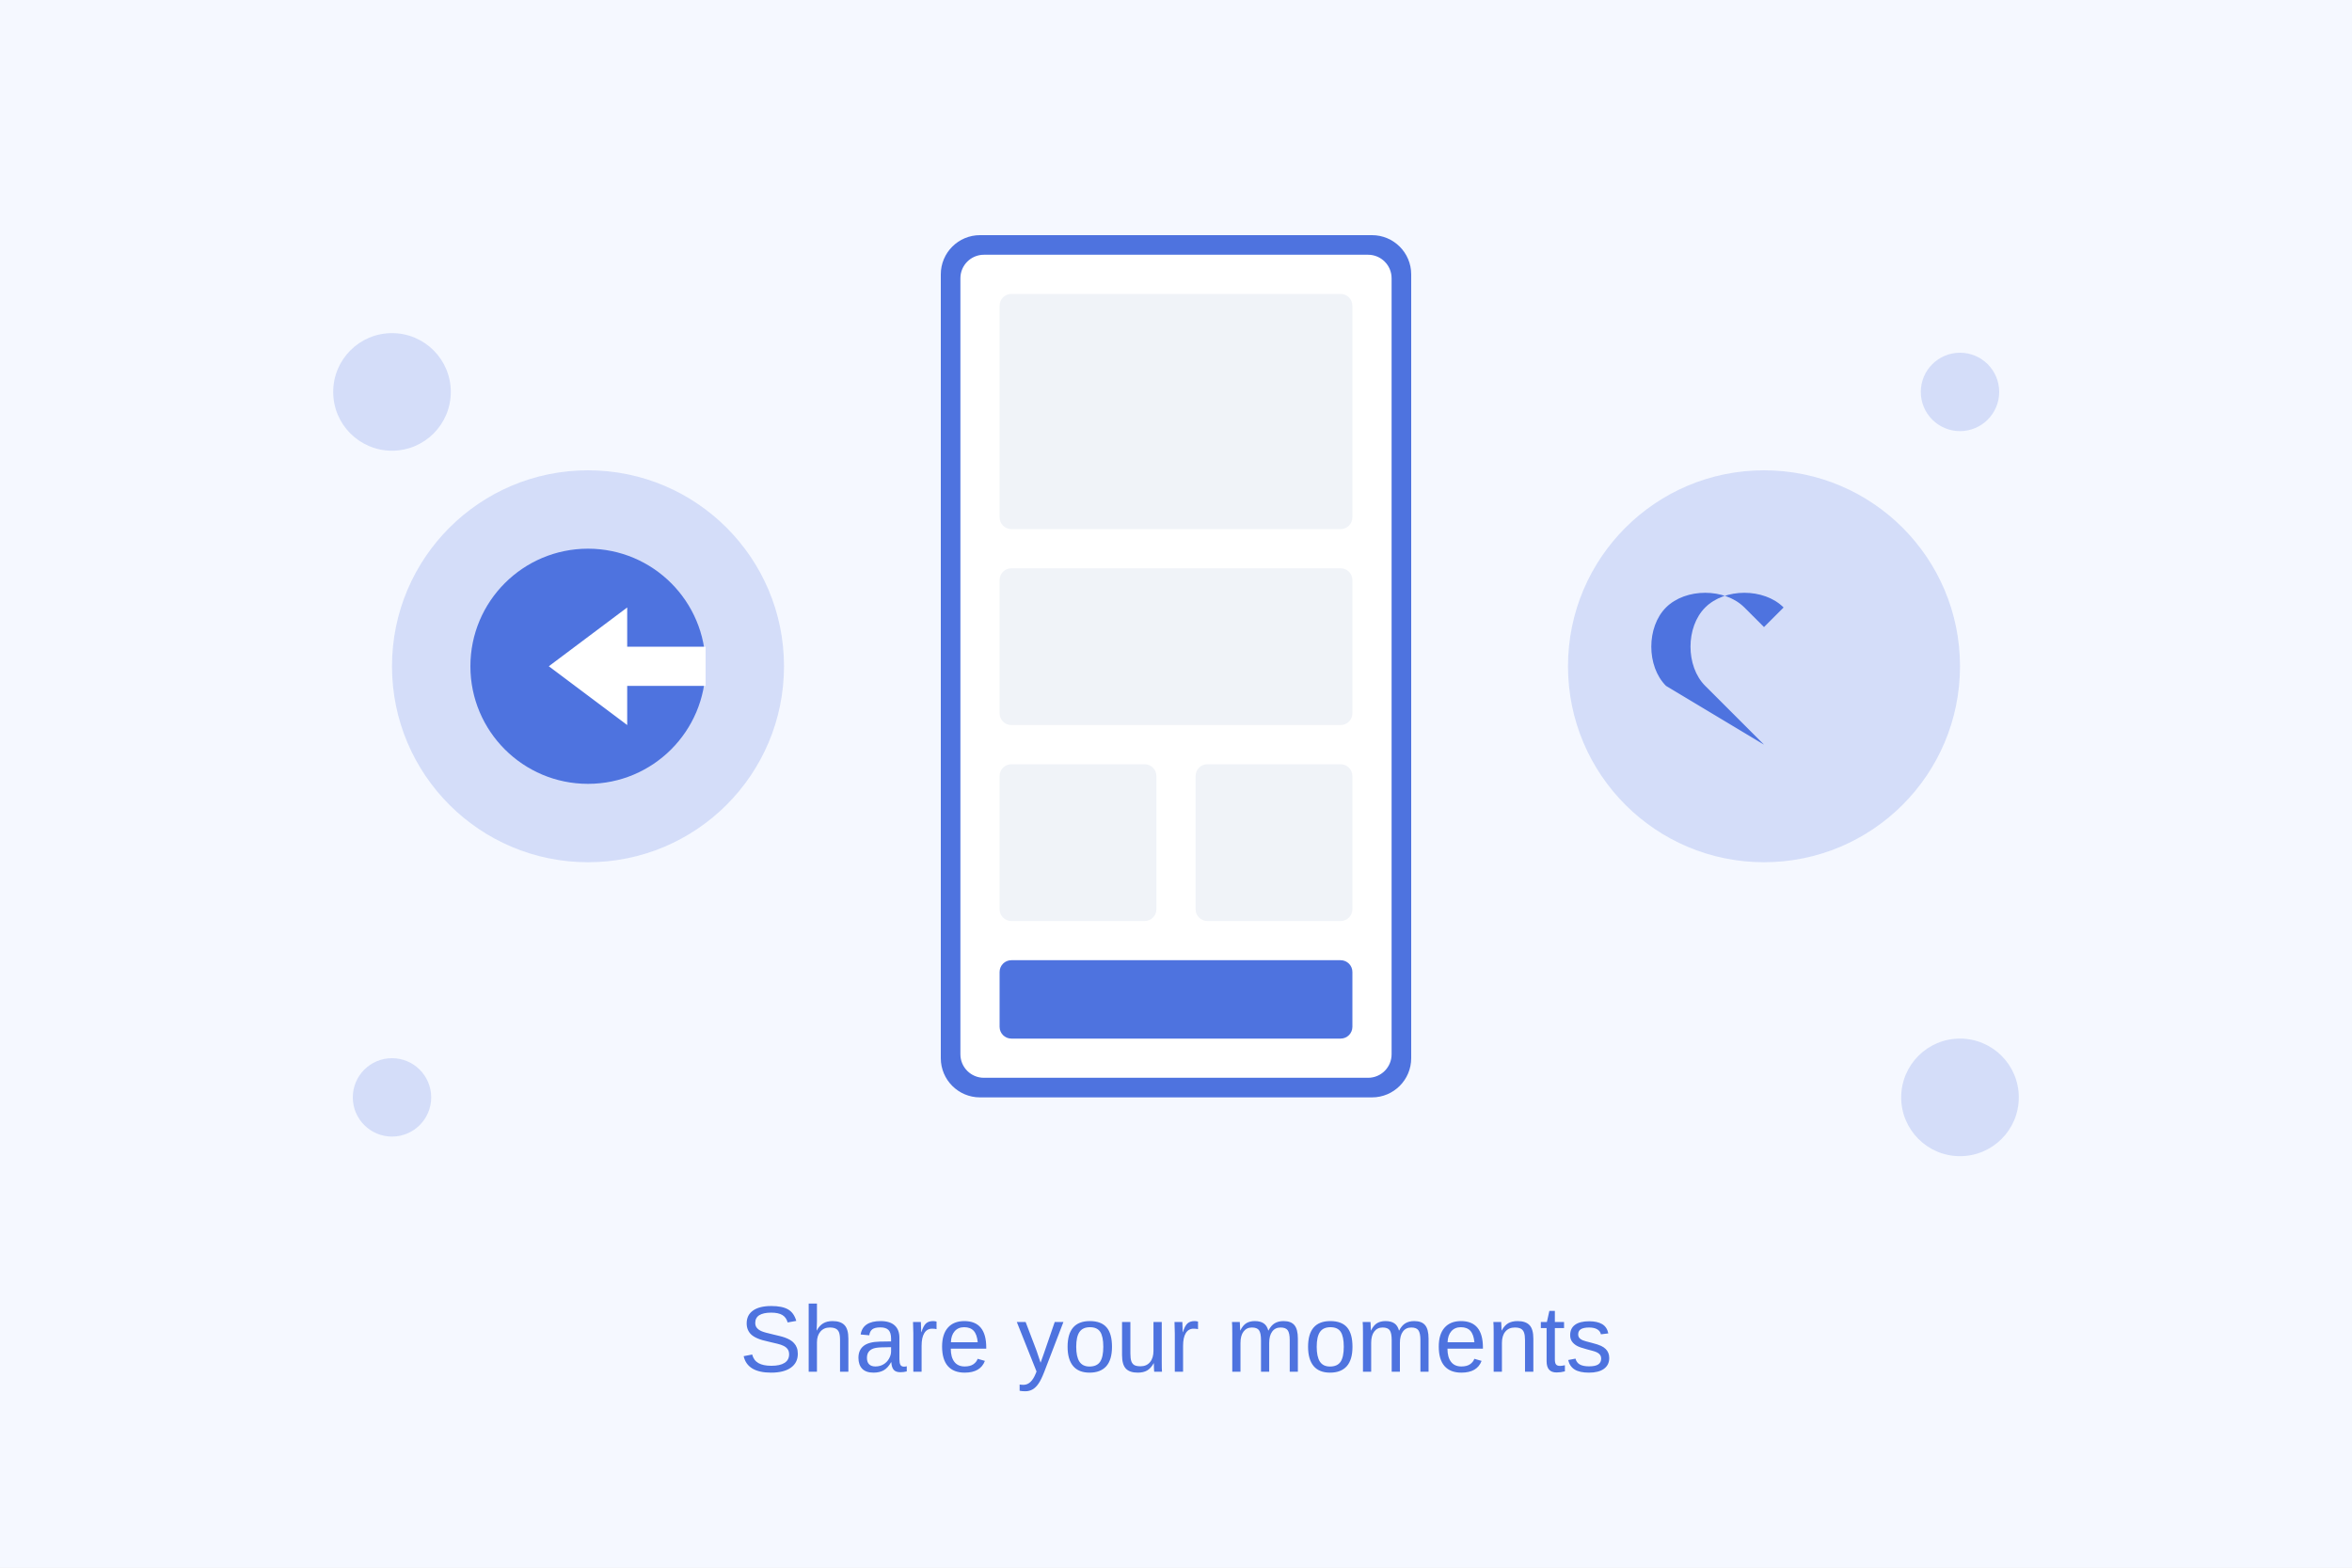
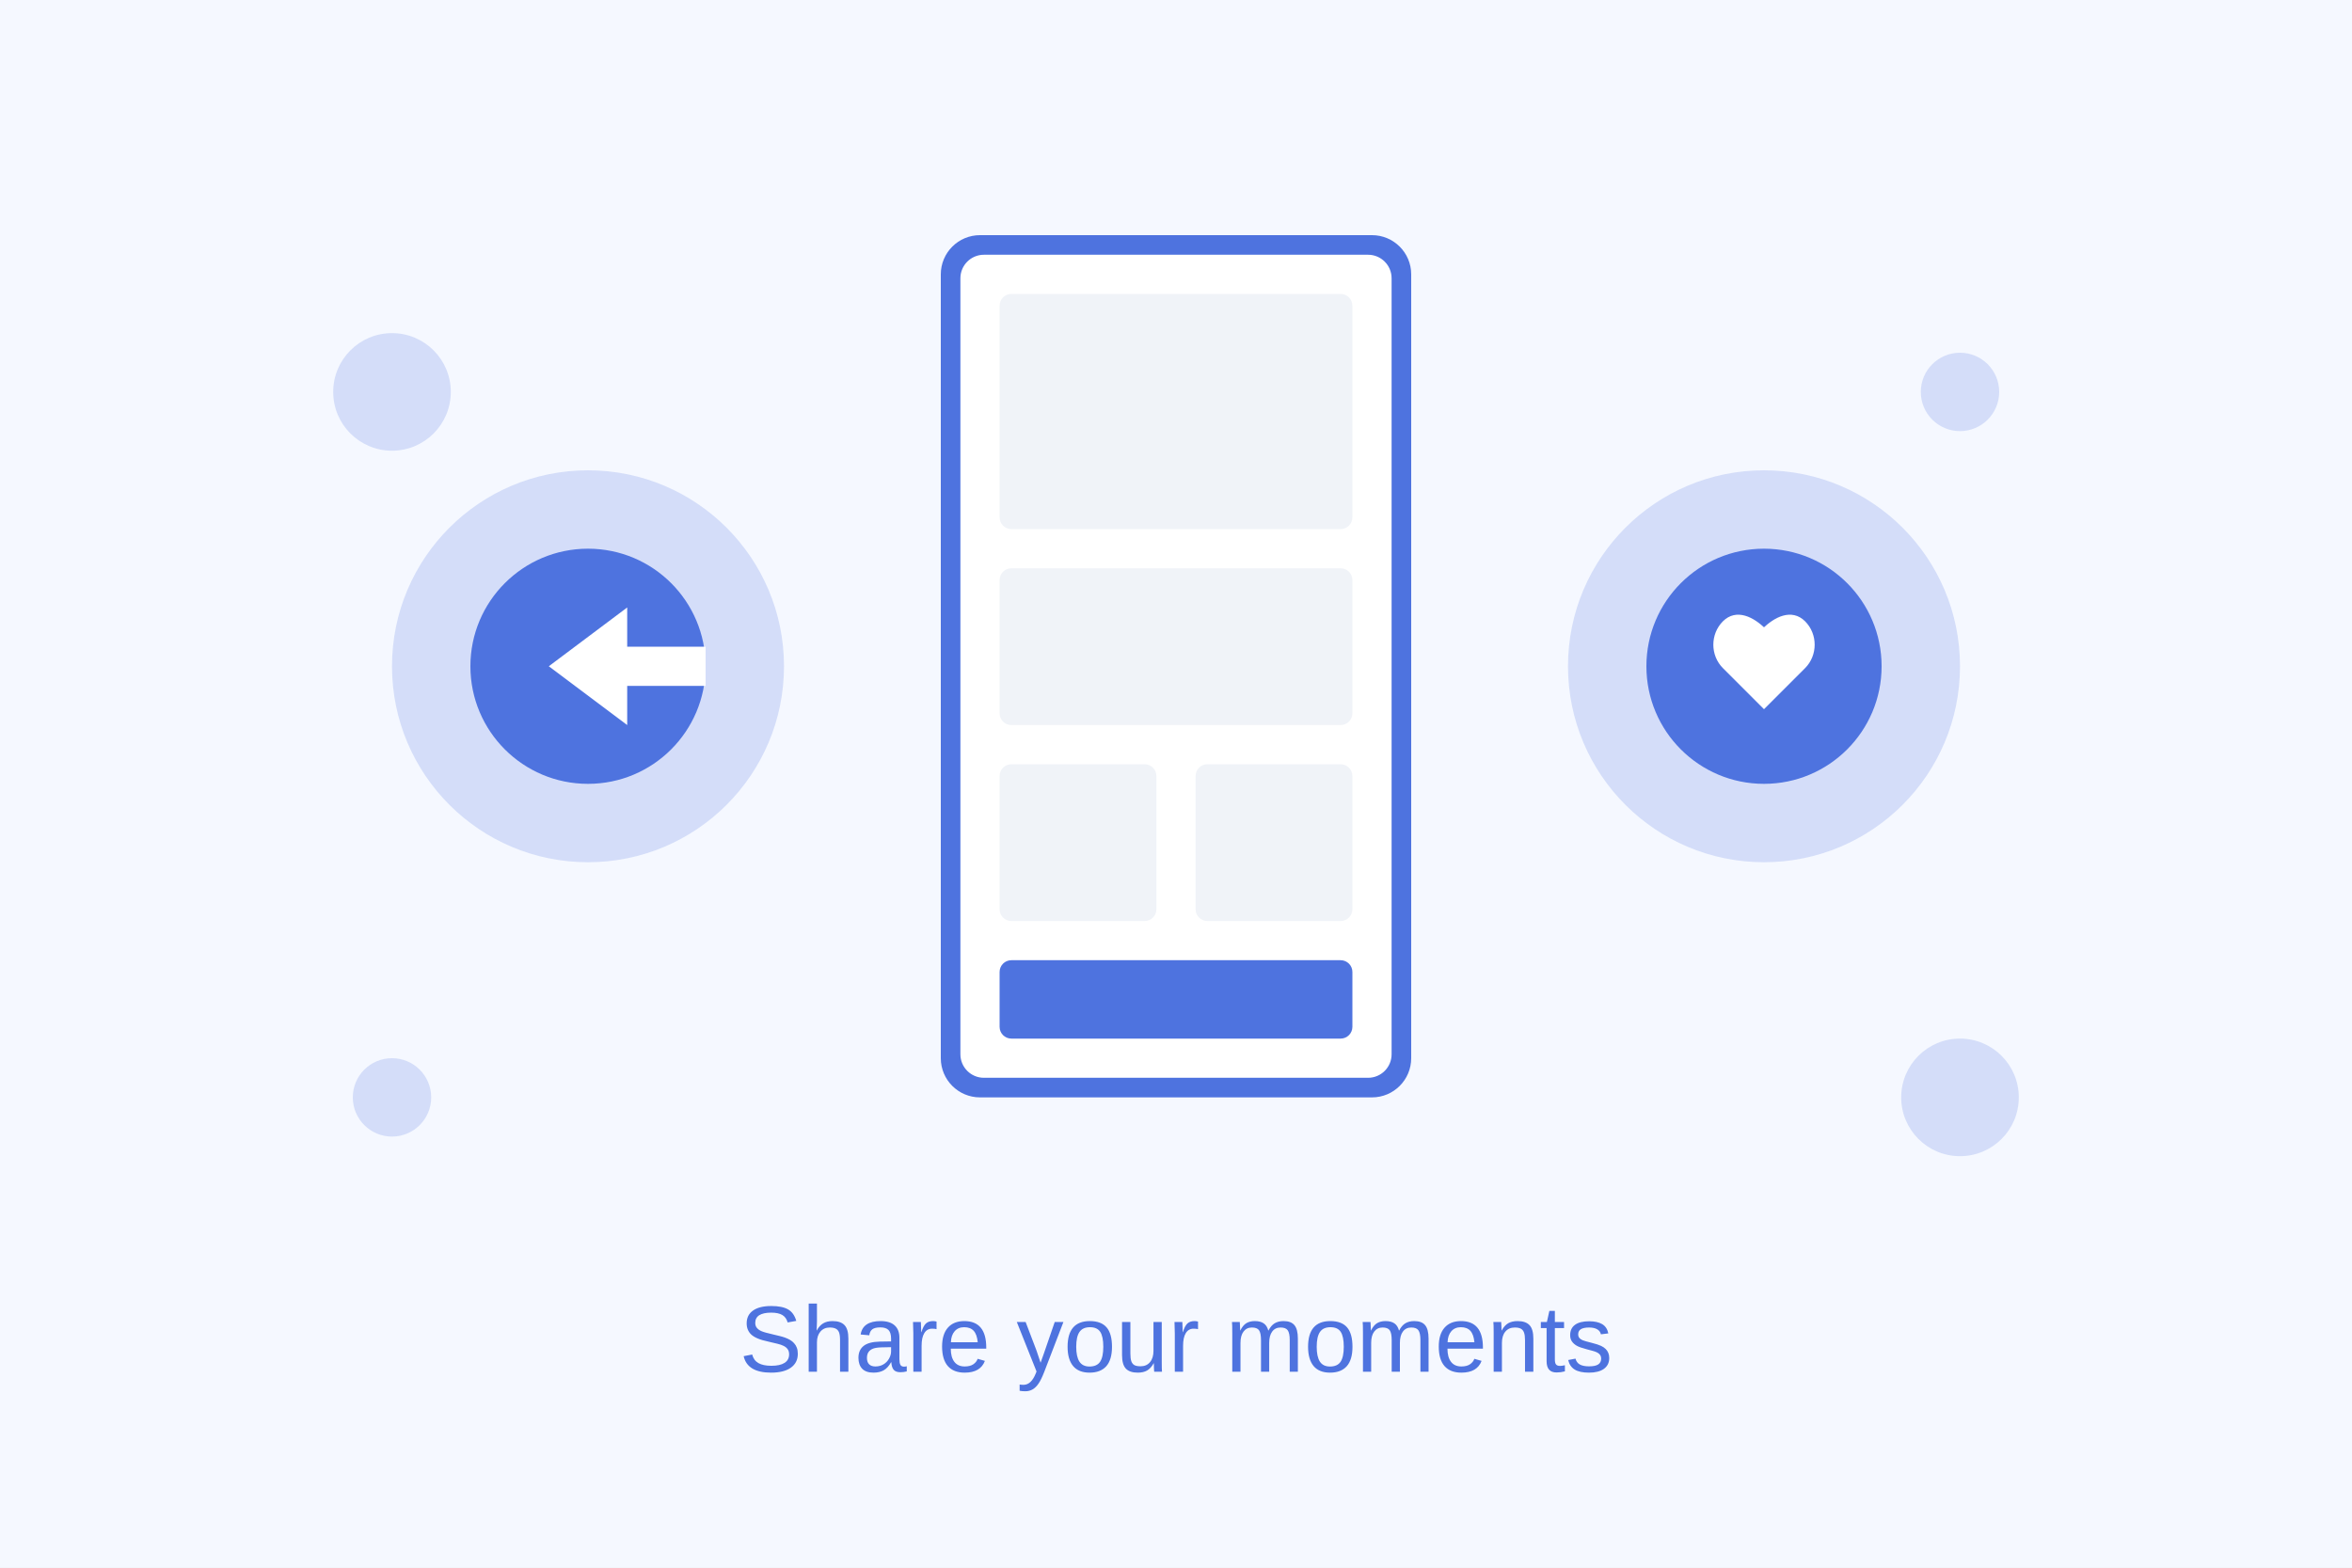
<svg xmlns="http://www.w3.org/2000/svg" width="600" height="400" viewBox="0 0 600 400">
  <rect width="600" height="400" fill="#f5f8ff" />
  <rect x="240" y="60" width="120" height="220" rx="10" fill="#4e73df" />
  <rect x="245" y="65" width="110" height="210" rx="6" fill="white" />
  <rect x="255" y="75" width="90" height="60" rx="3" fill="#f0f3f8" />
  <rect x="255" y="145" width="90" height="40" rx="3" fill="#f0f3f8" />
  <rect x="255" y="195" width="40" height="40" rx="3" fill="#f0f3f8" />
  <rect x="305" y="195" width="40" height="40" rx="3" fill="#f0f3f8" />
  <rect x="255" y="245" width="90" height="20" rx="3" fill="#4e73df" />
  <circle cx="150" cy="170" r="50" fill="#4e73df" opacity="0.2" />
  <circle cx="150" cy="170" r="30" fill="#4e73df" />
  <path d="M140 170 L160 155 L160 165 L180 165 L180 175 L160 175 L160 185 Z" fill="white" />
  <circle cx="450" cy="170" r="50" fill="#4e73df" opacity="0.2" />
-   <path d="M450 190 L435 175 C430 170 430 160 435 155 C440 150 450 150 455 155 L450 160 L445 155 C440 150 430 150 425 155 C420 160 420 170 425 175 Z" fill="#4e73df" />
+   <circle cx="450" cy="170" r="30" fill="#4e73df" />
+   <path d="M450 180 L440 170 C437 167 437 162 440 159 C443 156 447 158 450 161 C453 158 457 156 460 159 C463 162 463 167 460 170 L450 180 Z" fill="white" stroke="white" stroke-width="1.35" />
  <circle cx="100" cy="100" r="15" fill="#4e73df" opacity="0.2" />
  <circle cx="500" cy="100" r="10" fill="#4e73df" opacity="0.2" />
  <circle cx="100" cy="280" r="10" fill="#4e73df" opacity="0.2" />
  <circle cx="500" cy="280" r="15" fill="#4e73df" opacity="0.2" />
  <text x="300" y="350" font-family="Arial" font-size="24" fill="#4e73df" text-anchor="middle">Share your moments</text>
</svg>
